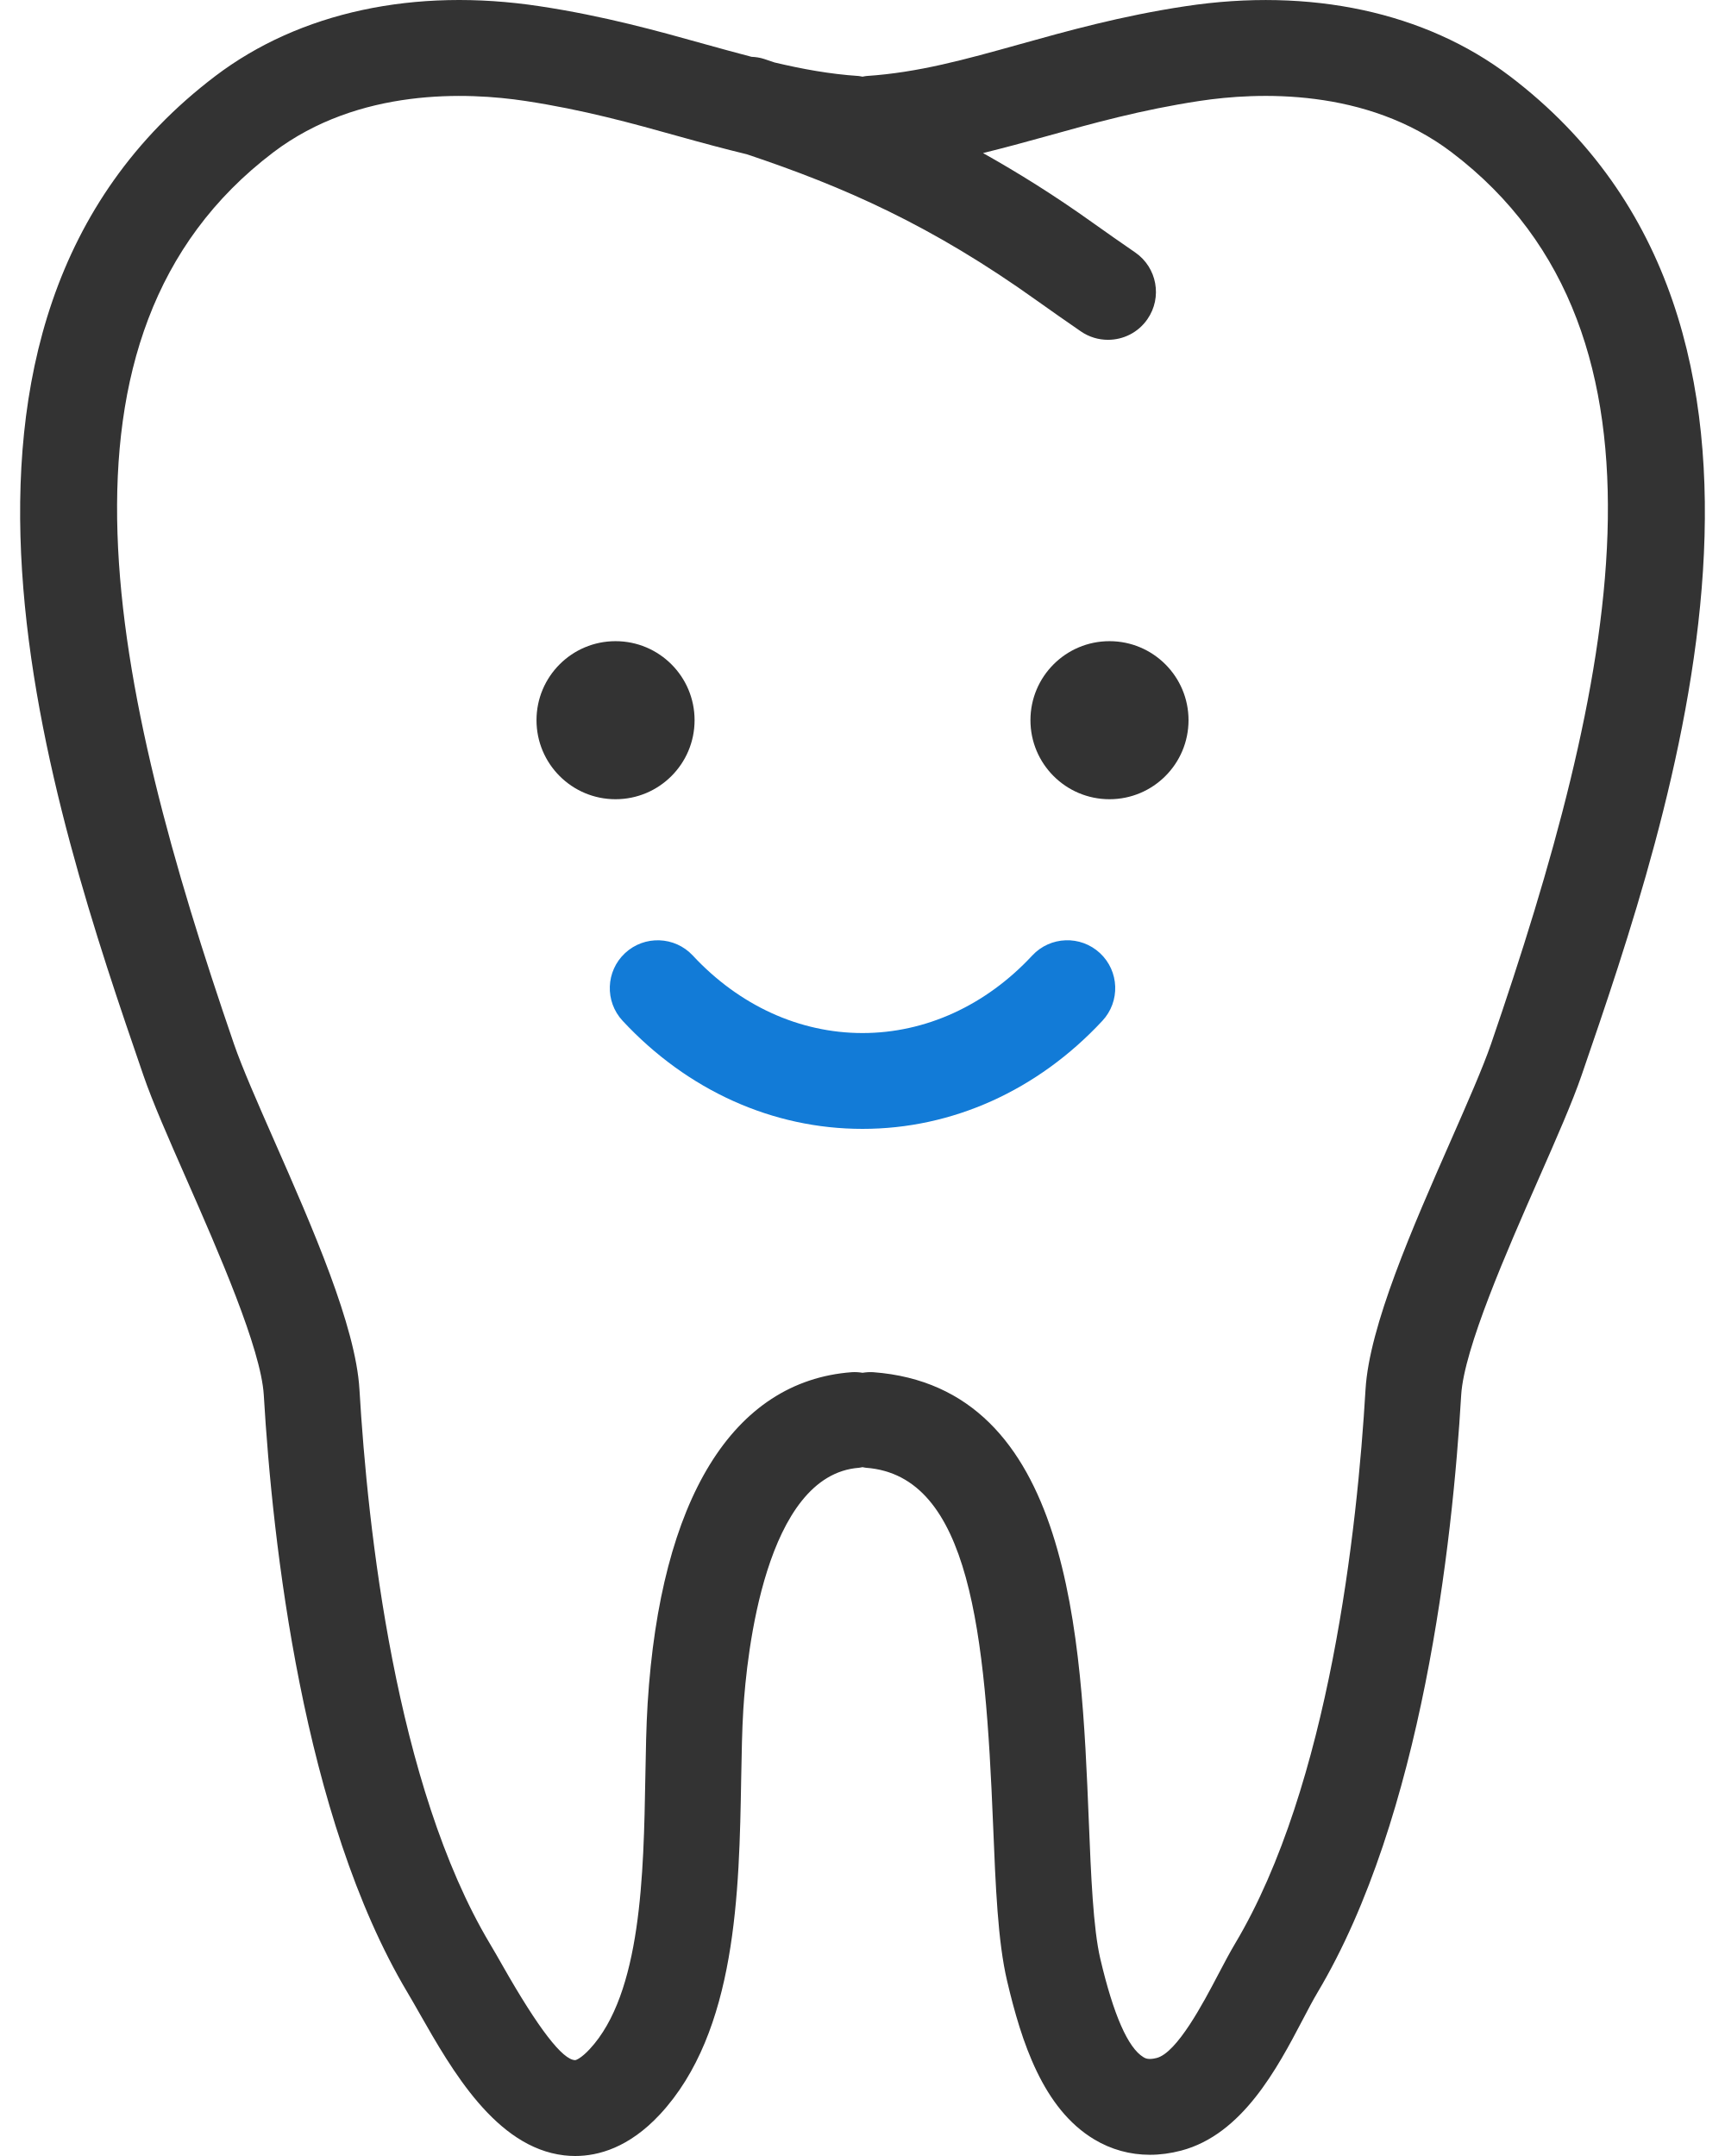
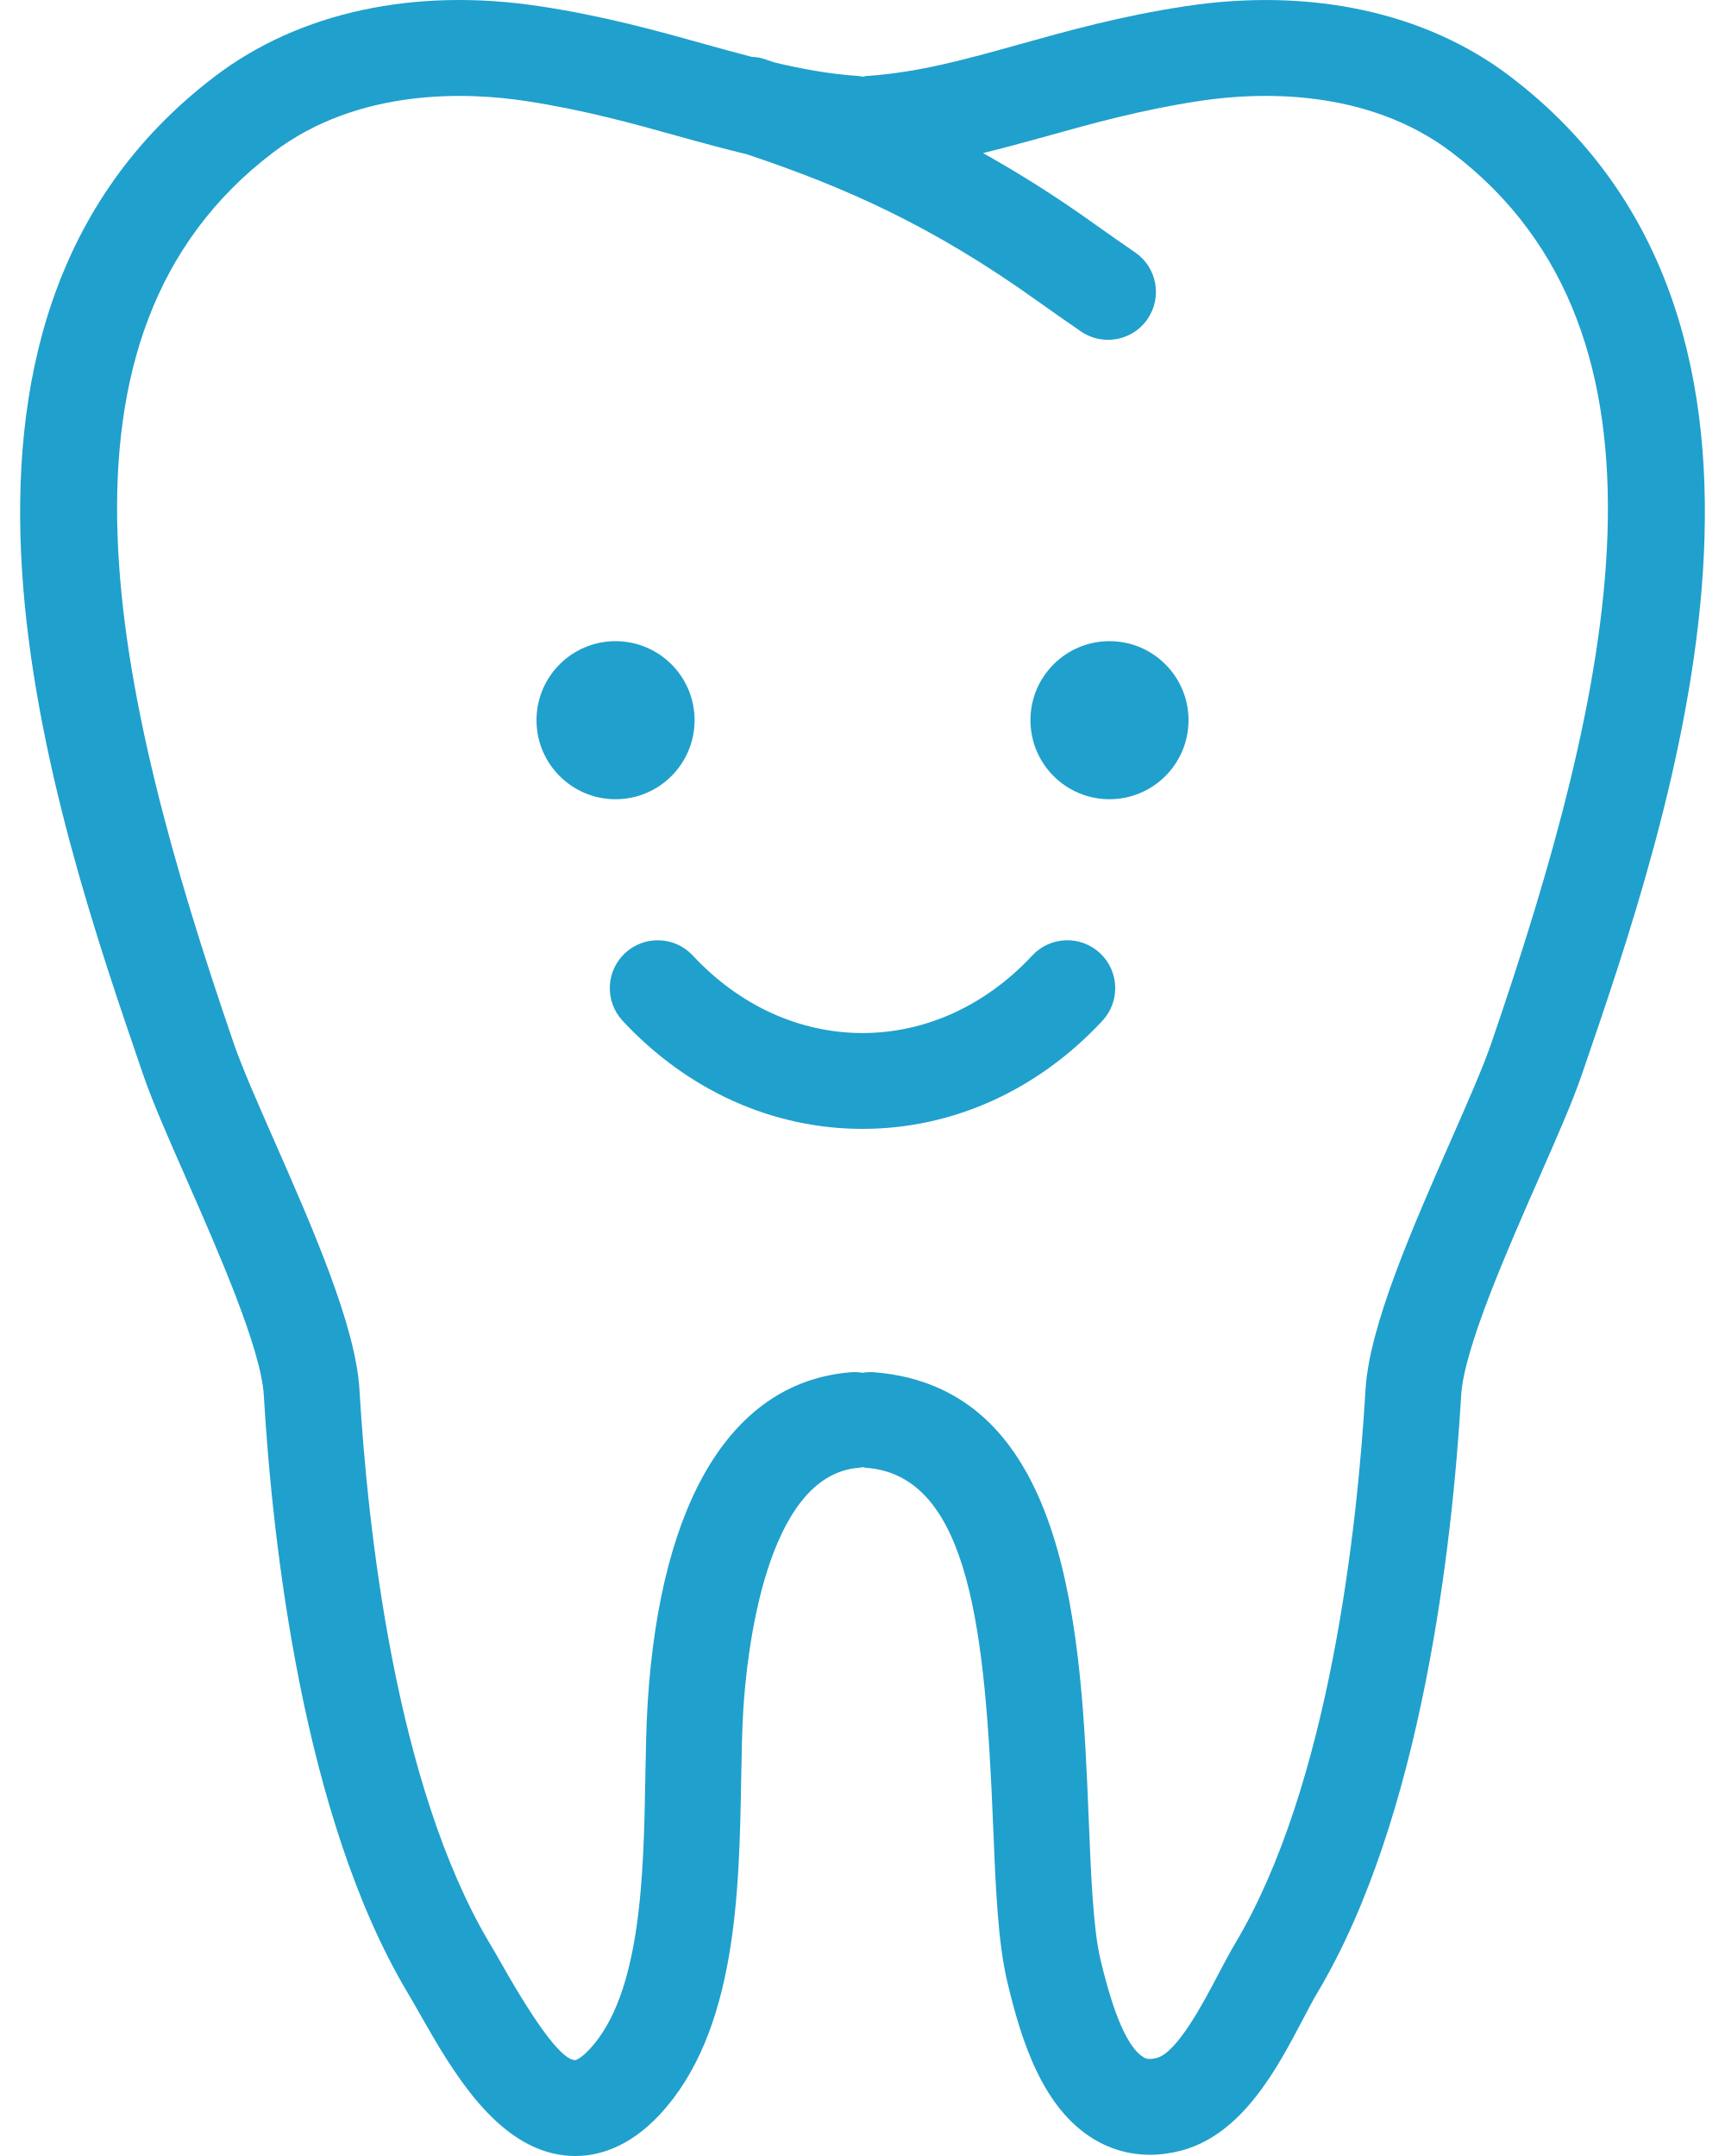
<svg xmlns="http://www.w3.org/2000/svg" width="64" height="80" viewBox="0 0 64 80" fill="none">
-   <path d="M6.918 43.752C8.086 46.409 9.686 50.048 9.787 51.767C10.11 57.248 11.233 67.419 15.123 73.942C15.263 74.176 15.412 74.439 15.57 74.717C16.763 76.812 18.396 79.68 20.93 79.976C21.058 79.991 21.196 80 21.34 80C22.197 80 23.336 79.69 24.482 78.459C27.335 75.392 27.426 70.187 27.499 66.005C27.516 65.069 27.531 64.186 27.578 63.432C27.705 61.394 28.39 54.723 31.87 54.463C31.915 54.459 31.957 54.446 32 54.44C32.045 54.447 32.087 54.459 32.132 54.463C36.005 54.753 36.557 60.623 36.844 67.686C36.939 70.02 37.02 72.037 37.364 73.5C37.896 75.767 38.696 78.239 40.591 79.38C41.225 79.762 41.928 79.955 42.664 79.955C43.042 79.955 43.43 79.903 43.822 79.8C46.097 79.202 47.391 76.737 48.335 74.938C48.53 74.567 48.709 74.223 48.878 73.939C52.767 67.418 53.89 57.248 54.212 51.766C54.314 50.046 55.914 46.408 57.081 43.751C57.755 42.219 58.337 40.896 58.683 39.889C62.021 30.175 68.233 12.094 56.009 2.82C52.883 0.449 48.612 -0.471 43.985 0.23C41.596 0.59 39.592 1.151 37.823 1.645C35.812 2.206 34.076 2.692 32.146 2.82C32.095 2.824 32.049 2.837 32 2.845C31.951 2.838 31.905 2.824 31.855 2.82C30.784 2.749 29.769 2.562 28.737 2.318C28.608 2.275 28.474 2.228 28.345 2.186C28.192 2.136 28.037 2.115 27.883 2.108C27.329 1.963 26.767 1.81 26.177 1.645C24.409 1.15 22.404 0.59 20.015 0.23C15.387 -0.473 11.117 0.449 7.991 2.82C-4.232 12.094 1.979 30.175 5.316 39.889C5.662 40.897 6.244 42.22 6.918 43.752ZM10.139 5.653C13.317 3.244 17.358 3.423 19.484 3.745C21.657 4.074 23.468 4.579 25.221 5.069C26.061 5.304 26.884 5.525 27.713 5.726C31.307 6.93 34.559 8.354 38.485 11.165C38.993 11.528 39.538 11.907 40.099 12.295C40.408 12.508 40.76 12.609 41.108 12.609C41.673 12.609 42.227 12.342 42.572 11.842C43.13 11.034 42.928 9.928 42.12 9.369C41.575 8.993 41.046 8.625 40.554 8.273C39.121 7.248 37.77 6.408 36.472 5.68C37.238 5.49 38.002 5.285 38.779 5.068C40.531 4.579 42.343 4.073 44.516 3.744C46.643 3.422 50.684 3.244 53.859 5.652C62.802 12.436 59.846 25.561 55.321 38.734C55.023 39.601 54.443 40.921 53.828 42.32C52.41 45.545 50.803 49.2 50.663 51.557C50.359 56.715 49.327 66.245 45.824 72.118C45.625 72.451 45.414 72.853 45.186 73.286C44.659 74.291 43.677 76.162 42.917 76.362C42.605 76.442 42.491 76.374 42.423 76.333C41.849 75.987 41.311 74.76 40.824 72.687C40.558 71.553 40.478 69.604 40.395 67.541C40.119 60.758 39.742 51.467 32.396 50.916C32.262 50.908 32.13 50.918 32.002 50.938C31.872 50.917 31.739 50.907 31.602 50.916C27.191 51.247 24.501 55.614 24.028 63.211C23.976 64.044 23.96 64.966 23.943 65.942C23.88 69.517 23.802 73.967 21.877 76.036C21.57 76.366 21.377 76.441 21.342 76.443C20.878 76.443 19.974 75.27 18.658 72.956C18.487 72.656 18.326 72.372 18.174 72.119C14.672 66.247 13.64 56.716 13.336 51.557C13.198 49.201 11.591 45.545 10.172 42.32C9.557 40.922 8.977 39.601 8.679 38.734C4.153 25.561 1.198 12.437 10.139 5.653Z" fill="#333333" />
-   <path d="M41.163 29.656C42.783 29.656 44.096 28.343 44.096 26.723C44.096 25.104 42.783 23.791 41.163 23.791C39.544 23.791 38.231 25.104 38.231 26.723C38.231 28.343 39.544 29.656 41.163 29.656Z" fill="#333333" />
-   <path d="M22.837 29.656C24.457 29.656 25.77 28.343 25.77 26.723C25.77 25.104 24.457 23.791 22.837 23.791C21.218 23.791 19.905 25.104 19.905 26.723C19.905 28.343 21.218 29.656 22.837 29.656Z" fill="#333333" />
-   <path d="M23.191 35.365C22.472 36.034 22.432 37.159 23.1 37.878C25.506 40.464 28.667 41.888 32 41.888C35.334 41.888 38.494 40.464 40.9 37.878C41.569 37.159 41.529 36.034 40.81 35.365C40.09 34.696 38.966 34.737 38.297 35.456C36.572 37.311 34.335 38.332 32 38.332C29.665 38.332 27.429 37.311 25.704 35.456C25.035 34.738 23.91 34.697 23.191 35.365Z" fill="#127BD7" />
+   <path d="M6.918 43.752C8.086 46.409 9.686 50.048 9.787 51.767C10.11 57.248 11.233 67.419 15.123 73.942C15.263 74.176 15.412 74.439 15.57 74.717C16.763 76.812 18.396 79.68 20.93 79.976C21.058 79.991 21.196 80 21.34 80C22.197 80 23.336 79.69 24.482 78.459C27.335 75.392 27.426 70.187 27.499 66.005C27.516 65.069 27.531 64.186 27.578 63.432C27.705 61.394 28.39 54.723 31.87 54.463C31.915 54.459 31.957 54.446 32 54.44C32.045 54.447 32.087 54.459 32.132 54.463C36.005 54.753 36.557 60.623 36.844 67.686C36.939 70.02 37.02 72.037 37.364 73.5C37.896 75.767 38.696 78.239 40.591 79.38C41.225 79.762 41.928 79.955 42.664 79.955C43.042 79.955 43.43 79.903 43.822 79.8C46.097 79.202 47.391 76.737 48.335 74.938C48.53 74.567 48.709 74.223 48.878 73.939C52.767 67.418 53.89 57.248 54.212 51.766C54.314 50.046 55.914 46.408 57.081 43.751C57.755 42.219 58.337 40.896 58.683 39.889C62.021 30.175 68.233 12.094 56.009 2.82C52.883 0.449 48.612 -0.471 43.985 0.23C41.596 0.59 39.592 1.151 37.823 1.645C35.812 2.206 34.076 2.692 32.146 2.82C32.095 2.824 32.049 2.837 32 2.845C31.951 2.838 31.905 2.824 31.855 2.82C30.784 2.749 29.769 2.562 28.737 2.318C28.608 2.275 28.474 2.228 28.345 2.186C28.192 2.136 28.037 2.115 27.883 2.108C27.329 1.963 26.767 1.81 26.177 1.645C24.409 1.15 22.404 0.59 20.015 0.23C15.387 -0.473 11.117 0.449 7.991 2.82C-4.232 12.094 1.979 30.175 5.316 39.889C5.662 40.897 6.244 42.22 6.918 43.752ZM10.139 5.653C13.317 3.244 17.358 3.423 19.484 3.745C21.657 4.074 23.468 4.579 25.221 5.069C26.061 5.304 26.884 5.525 27.713 5.726C31.307 6.93 34.559 8.354 38.485 11.165C38.993 11.528 39.538 11.907 40.099 12.295C40.408 12.508 40.76 12.609 41.108 12.609C41.673 12.609 42.227 12.342 42.572 11.842C43.13 11.034 42.928 9.928 42.12 9.369C41.575 8.993 41.046 8.625 40.554 8.273C39.121 7.248 37.77 6.408 36.472 5.68C37.238 5.49 38.002 5.285 38.779 5.068C40.531 4.579 42.343 4.073 44.516 3.744C46.643 3.422 50.684 3.244 53.859 5.652C62.802 12.436 59.846 25.561 55.321 38.734C55.023 39.601 54.443 40.921 53.828 42.32C52.41 45.545 50.803 49.2 50.663 51.557C50.359 56.715 49.327 66.245 45.824 72.118C45.625 72.451 45.414 72.853 45.186 73.286C44.659 74.291 43.677 76.162 42.917 76.362C42.605 76.442 42.491 76.374 42.423 76.333C41.849 75.987 41.311 74.76 40.824 72.687C40.558 71.553 40.478 69.604 40.395 67.541C40.119 60.758 39.742 51.467 32.396 50.916C32.262 50.908 32.13 50.918 32.002 50.938C31.872 50.917 31.739 50.907 31.602 50.916C27.191 51.247 24.501 55.614 24.028 63.211C23.976 64.044 23.96 64.966 23.943 65.942C23.88 69.517 23.802 73.967 21.877 76.036C21.57 76.366 21.377 76.441 21.342 76.443C20.878 76.443 19.974 75.27 18.658 72.956C18.487 72.656 18.326 72.372 18.174 72.119C14.672 66.247 13.64 56.716 13.336 51.557C13.198 49.201 11.591 45.545 10.172 42.32C9.557 40.922 8.977 39.601 8.679 38.734C4.153 25.561 1.198 12.437 10.139 5.653Z" fill="#20A0CD" />
+   <path d="M41.163 29.656C42.783 29.656 44.096 28.343 44.096 26.723C44.096 25.104 42.783 23.791 41.163 23.791C39.544 23.791 38.231 25.104 38.231 26.723C38.231 28.343 39.544 29.656 41.163 29.656Z" fill="#20A0CD" />
+   <path d="M22.837 29.656C24.457 29.656 25.77 28.343 25.77 26.723C25.77 25.104 24.457 23.791 22.837 23.791C21.218 23.791 19.905 25.104 19.905 26.723C19.905 28.343 21.218 29.656 22.837 29.656Z" fill="#20A0CD" />
+   <path d="M23.191 35.365C22.472 36.034 22.432 37.159 23.1 37.878C25.506 40.464 28.667 41.888 32 41.888C35.334 41.888 38.494 40.464 40.9 37.878C41.569 37.159 41.529 36.034 40.81 35.365C40.09 34.696 38.966 34.737 38.297 35.456C36.572 37.311 34.335 38.332 32 38.332C29.665 38.332 27.429 37.311 25.704 35.456C25.035 34.738 23.91 34.697 23.191 35.365Z" fill="#20A0CD" />
</svg>
